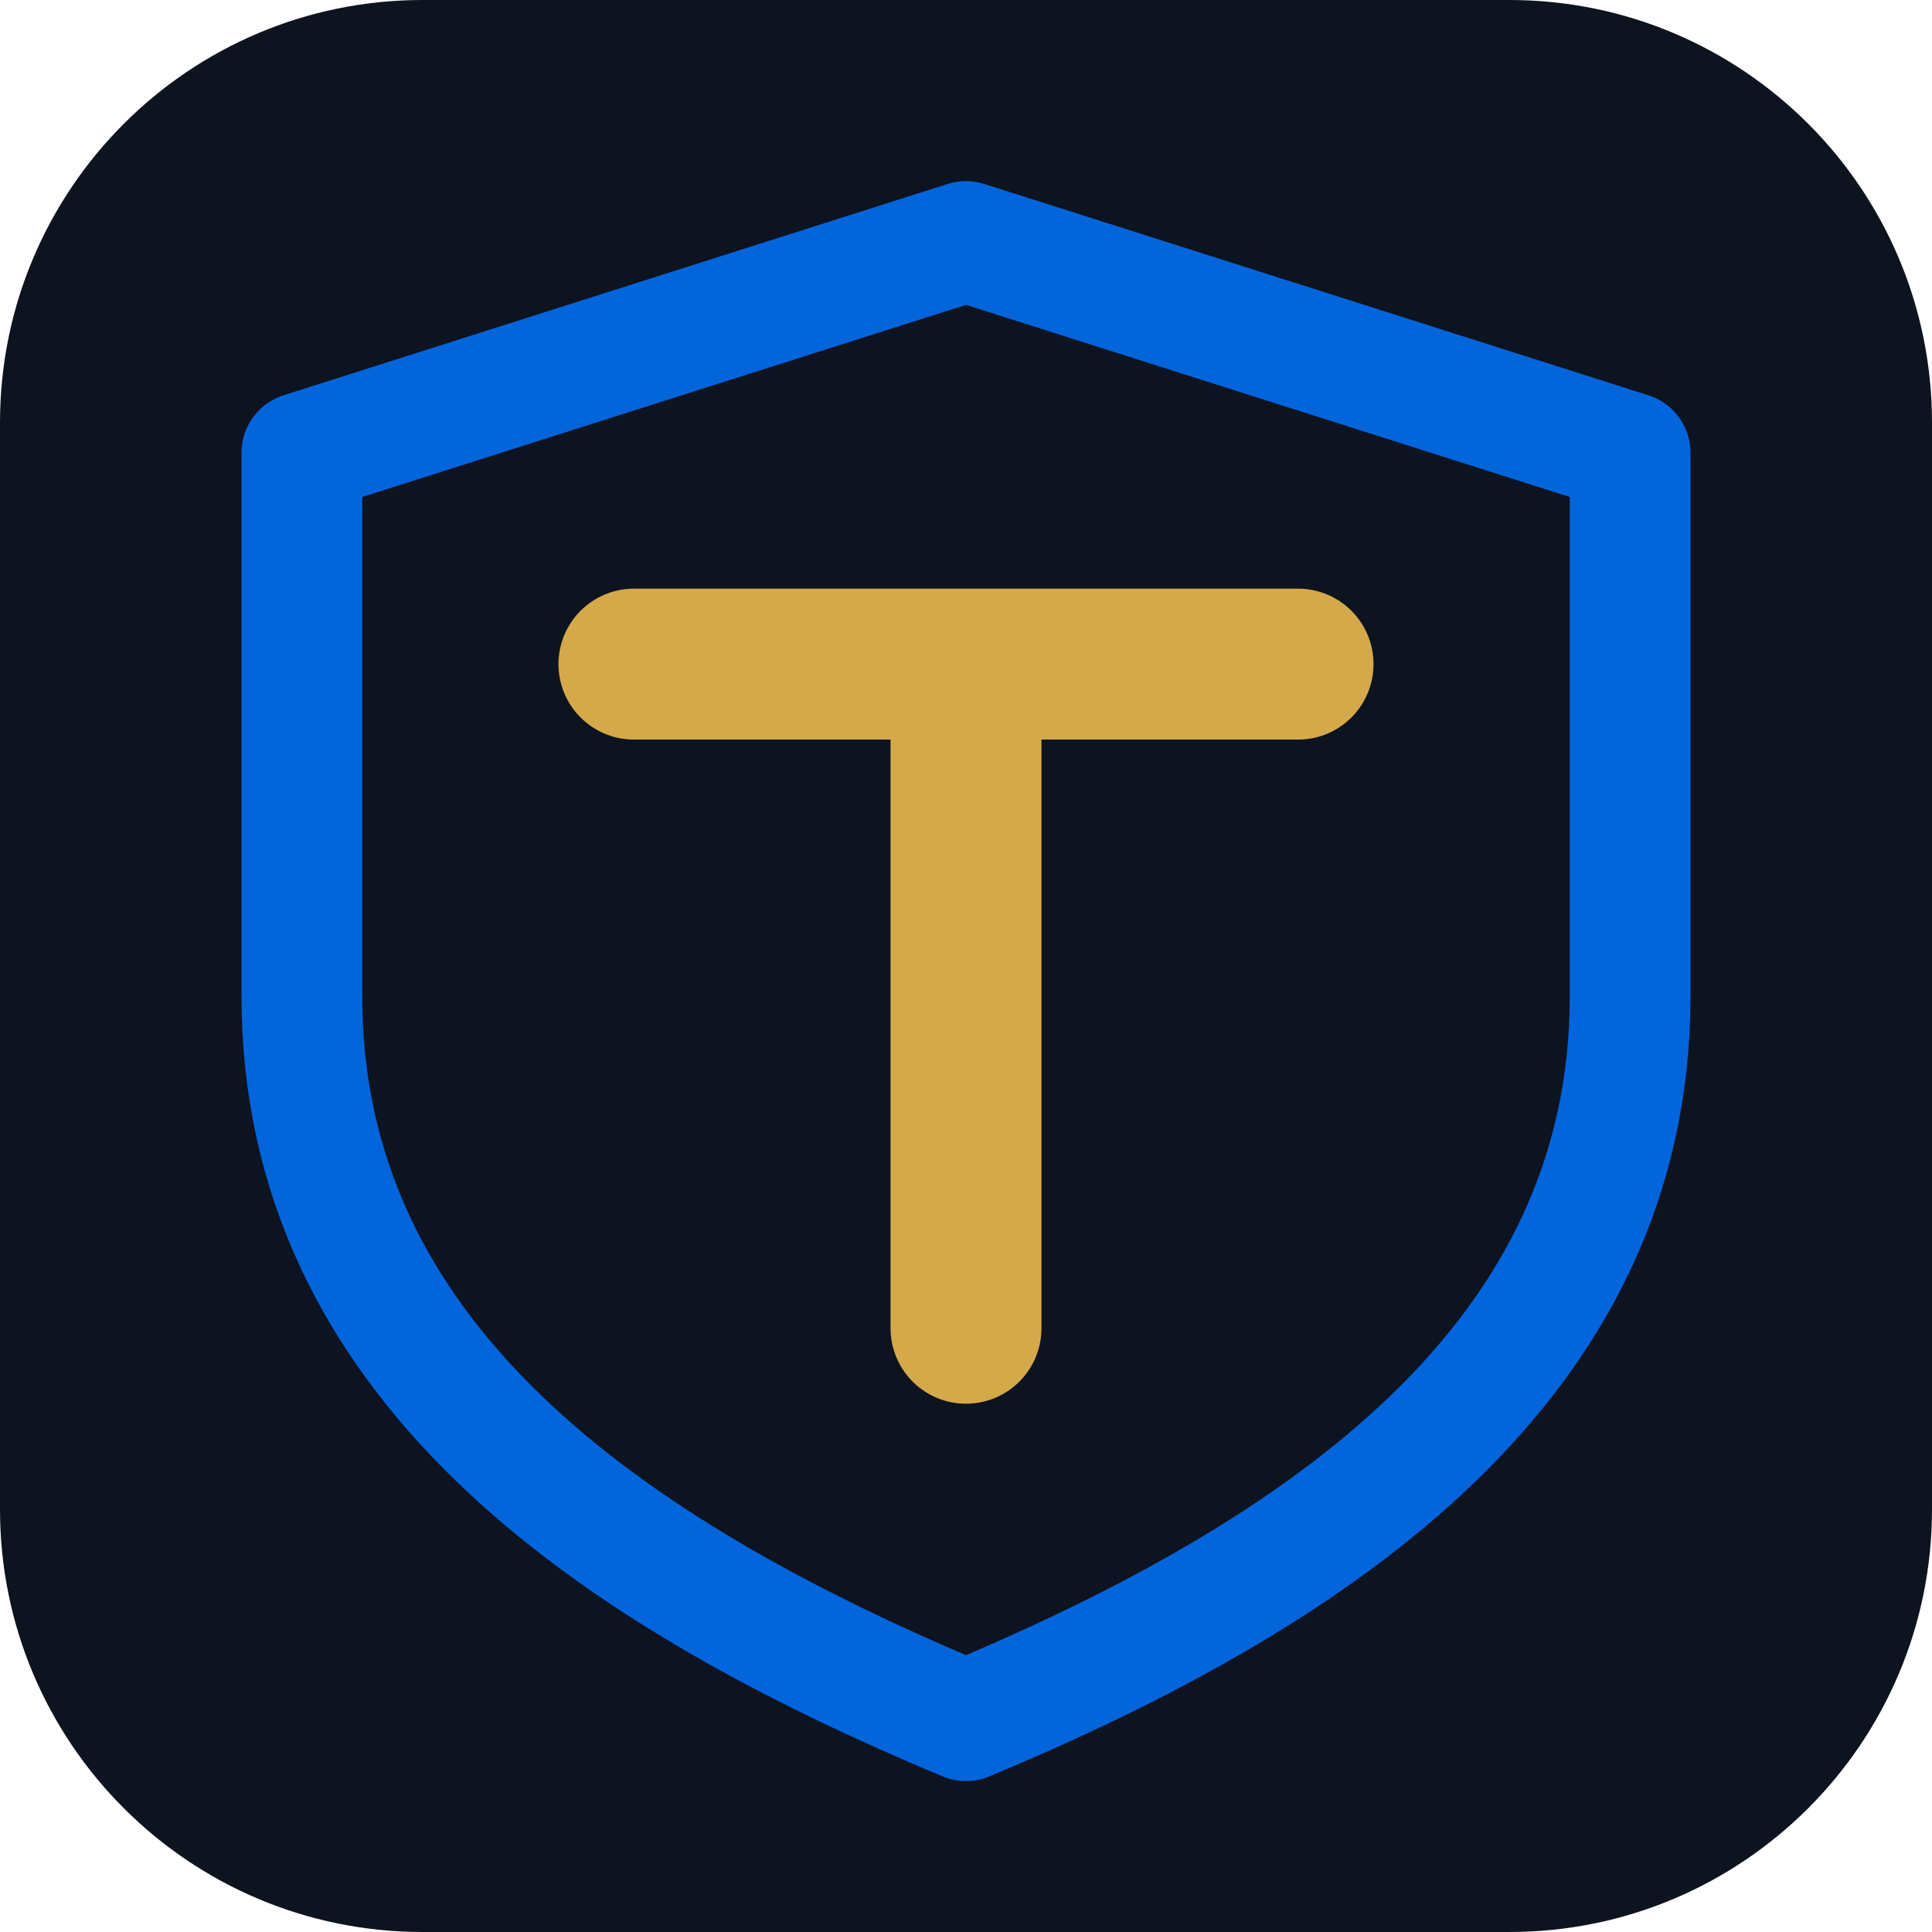
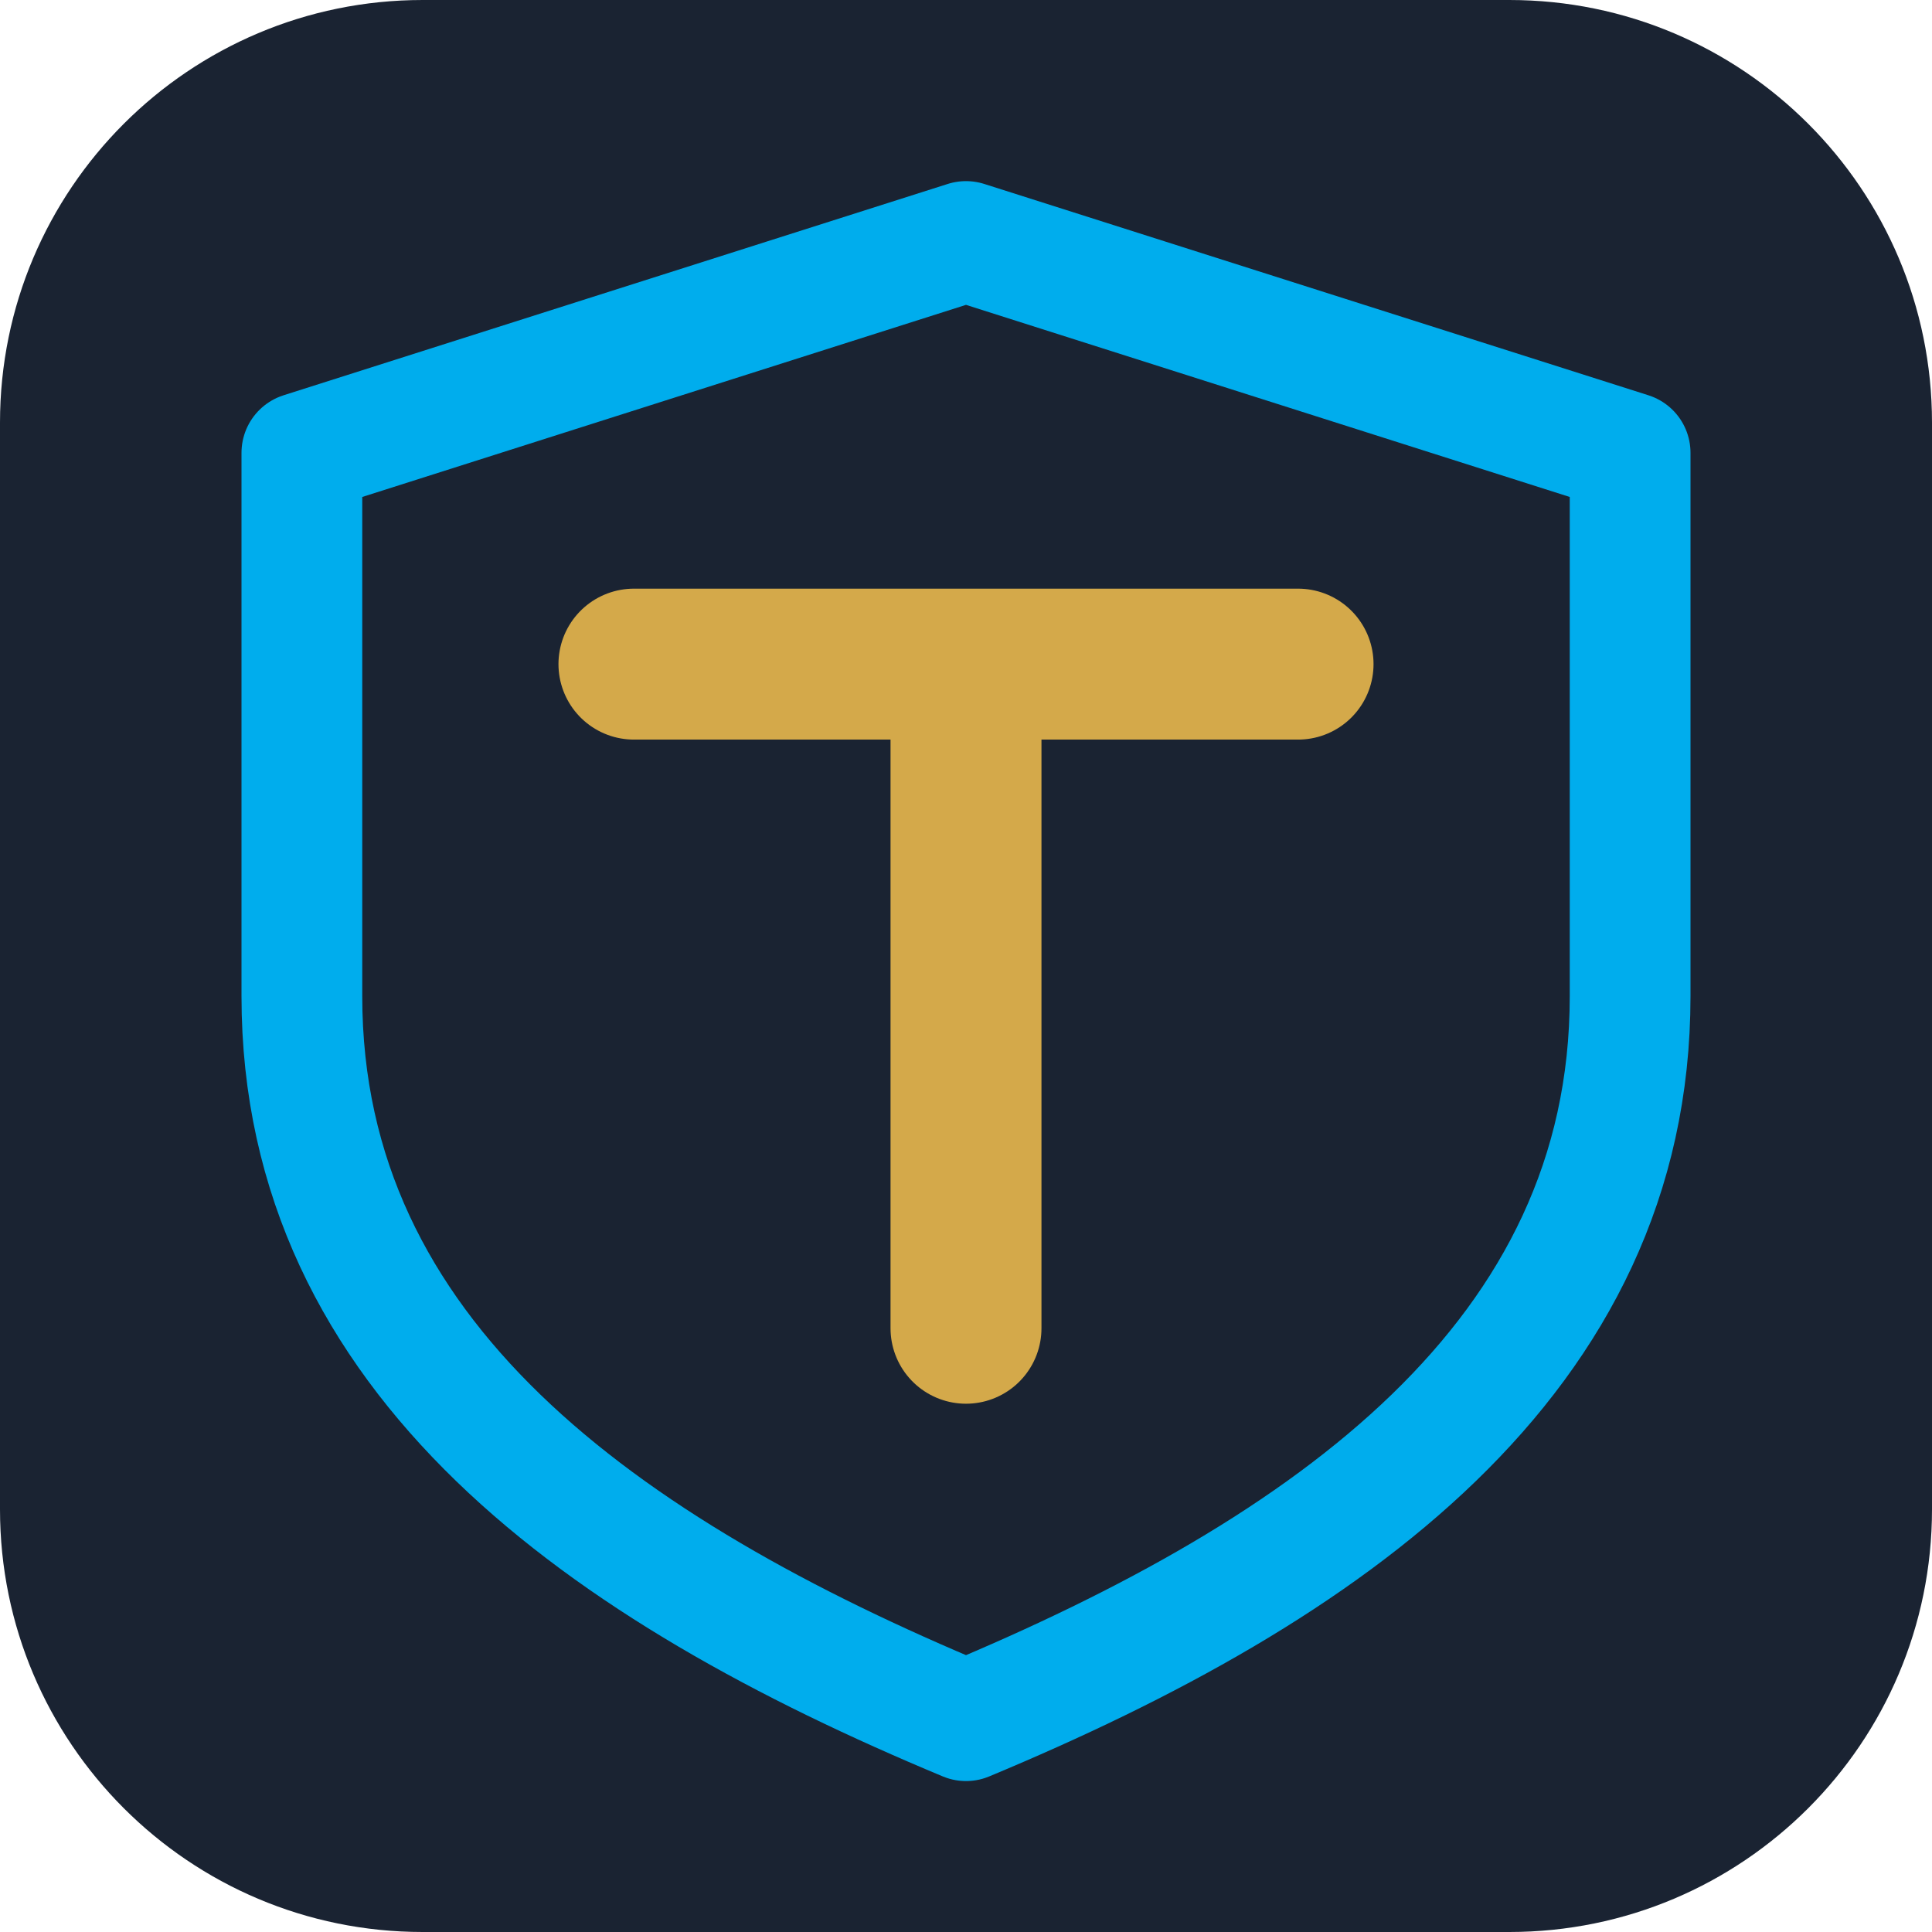
<svg xmlns="http://www.w3.org/2000/svg" viewBox="0 0 64 64">
-   <rect width="64" height="64" rx="14" fill="#0e1320" />
-   <path d="M32 8 L54 15 V33 C54 45 44 52 32 57 C20 52 10 45 10 33 V15 Z" fill="none" stroke="#0265dc" stroke-width="4" stroke-linejoin="round" />
+   <rect width="64" height="64" rx="14" fill="#1a2332" />
+   <path d="M32 8 L54 15 V33 C54 45 44 52 32 57 C20 52 10 45 10 33 V15 Z" fill="none" stroke="#00aded" stroke-width="4" stroke-linejoin="round" />
  <path d="M21 22 H43 M32 22 V44" stroke="#d4a94a" stroke-width="5" stroke-linecap="round" />
</svg>
